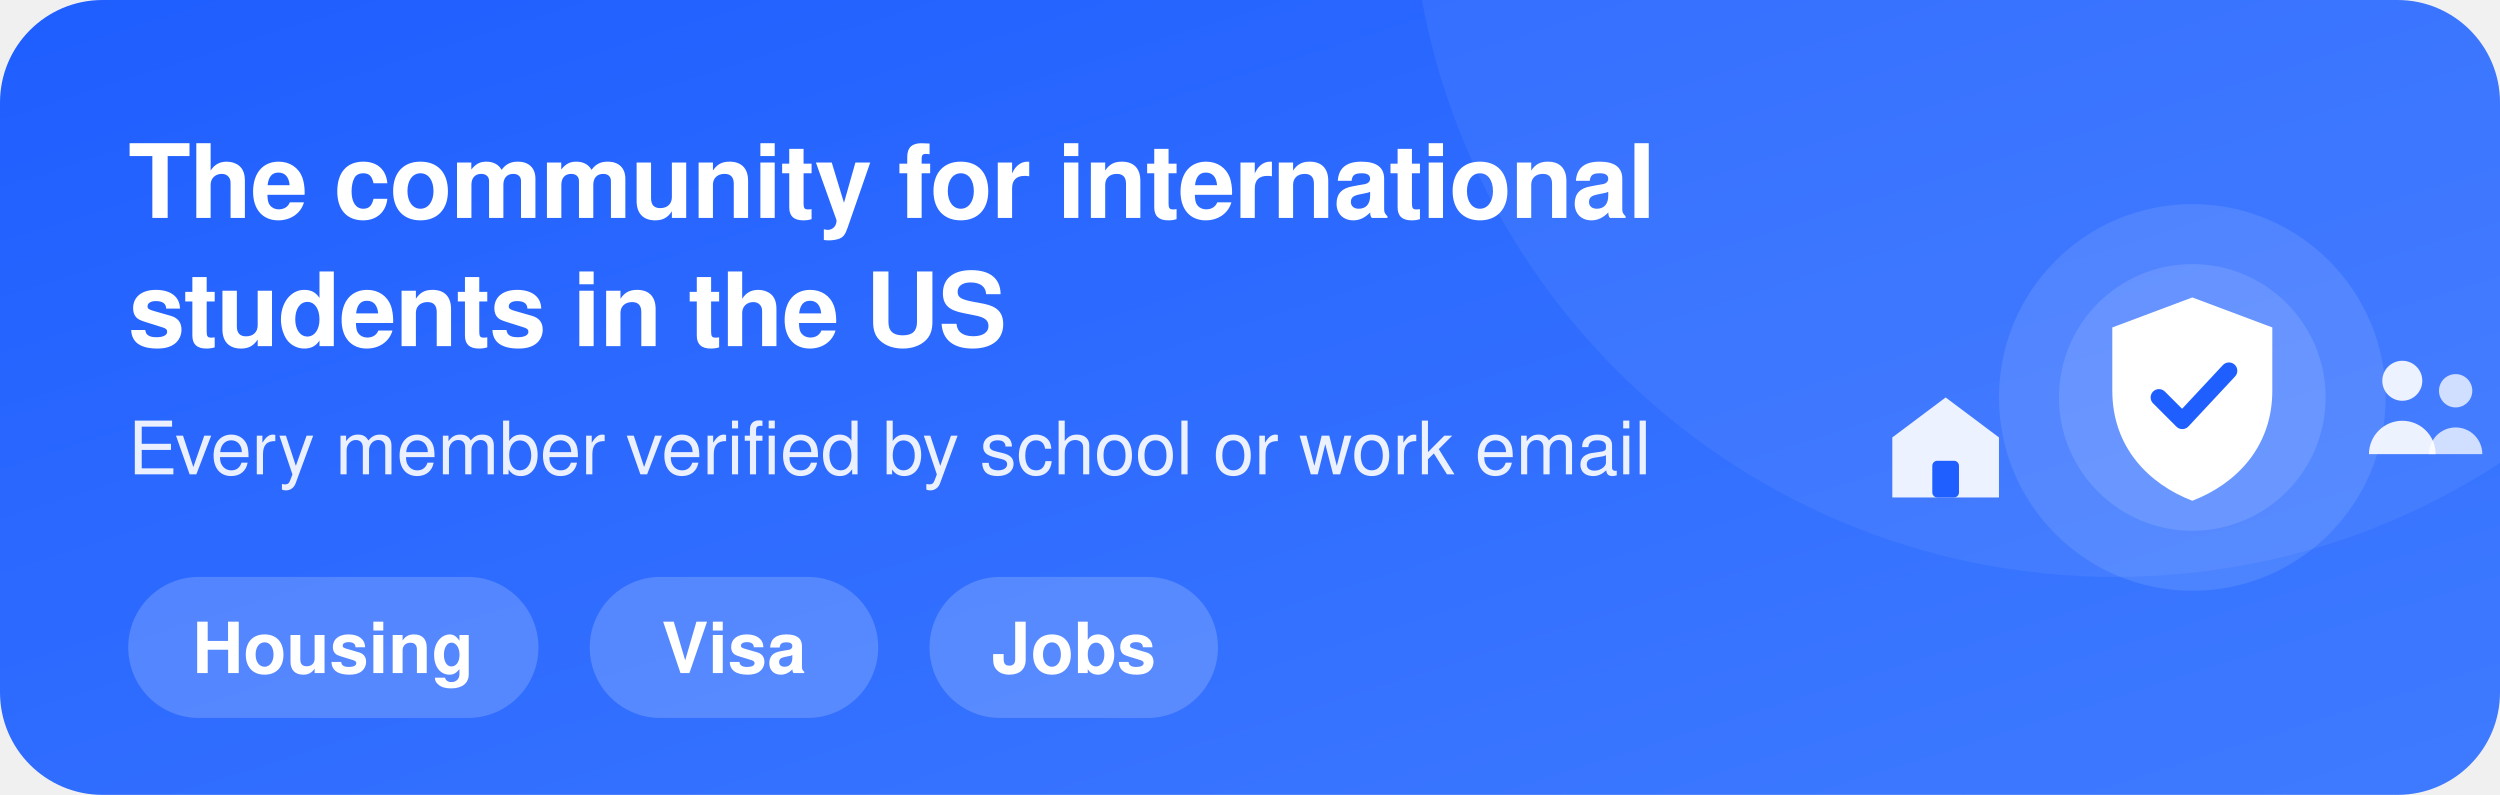
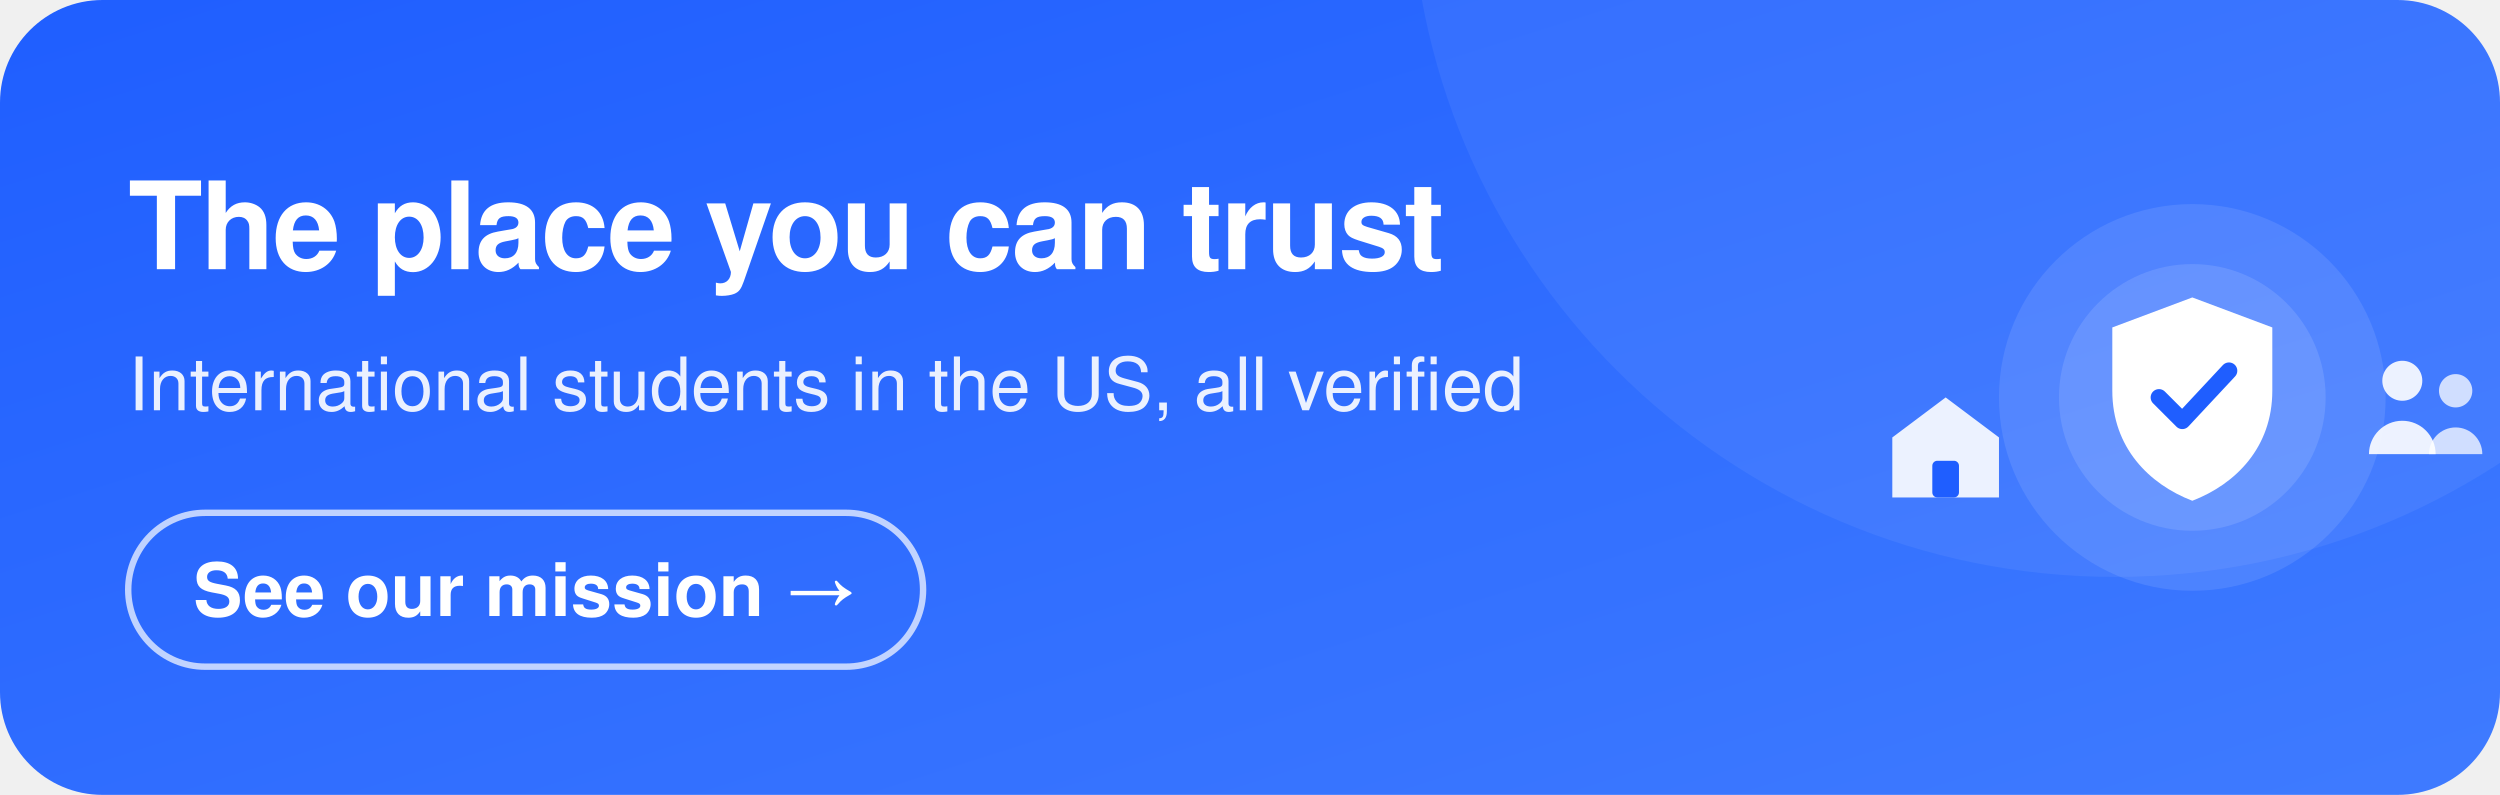
<svg xmlns="http://www.w3.org/2000/svg" width="390" height="124" viewBox="0 0 390 124" font-family="'Be Vietnam Pro','Helvetica Neue',Helvetica,Arial,'Segoe UI',Roboto,sans-serif">
  <defs>
    <linearGradient id="g" x1="0" y1="0" x2="1" y2="1">
      <stop offset="0" stop-color="#1f5eff" />
      <stop offset="1" stop-color="#3f7bff" />
    </linearGradient>
  </defs>
  <rect width="390" height="124" rx="16" fill="url(#g)" />
  <circle cx="330" cy="-20" r="110" fill="#fff" fill-opacity="0.06" />
-   <text x="20" y="34" font-size="16" font-weight="700" fill="#fff" letter-spacing="-0.2">The community for international</text>
-   <text x="20" y="54" font-size="16" font-weight="700" fill="#fff" letter-spacing="-0.2">students in the US</text>
-   <text x="20" y="74" font-size="11.5" fill="#fff" fill-opacity="0.9">Every member verified by school or work email</text>
-   <rect x="20" y="90" width="64" height="22" rx="11.0" fill="#ffffff" fill-opacity="0.18" />
-   <text x="52.0" y="105.0" text-anchor="middle" font-size="11" font-weight="600" fill="#fff">Housing</text>
-   <rect x="92" y="90" width="45" height="22" rx="11.0" fill="#ffffff" fill-opacity="0.18" />
-   <text x="114.5" y="105.0" text-anchor="middle" font-size="11" font-weight="600" fill="#fff">Visa</text>
-   <rect x="145" y="90" width="45" height="22" rx="11.0" fill="#ffffff" fill-opacity="0.18" />
-   <text x="167.5" y="105.0" text-anchor="middle" font-size="11" font-weight="600" fill="#fff">Jobs</text>
+   <text x="20" y="42" font-size="19" font-weight="700" fill="#fff" letter-spacing="-0.3">The place you can trust</text>
+   <text x="20" y="64" font-size="11.5" fill="#fff" fill-opacity="0.9">International students in the US, all verified</text>
+   <rect x="20" y="80" width="124" height="24" rx="12.0" fill="none" stroke="#fff" stroke-opacity="0.7" stroke-width="1" />
+   <text x="82.0" y="96.1" text-anchor="middle" font-size="11.5" font-weight="600" fill="#fff">See our mission →</text>
  <g transform="translate(342 62) scale(0.52)">
    <circle cx="0" cy="0" r="58" fill="#fff" fill-opacity="0.10" />
    <circle cx="0" cy="0" r="40" fill="#fff" fill-opacity="0.12" />
    <path d="M0 -30 L24 -21 V-2 C24 15 13 26 0 31 C-13 26 -24 15 -24 -2 V-21 Z" fill="#fff" />
    <path d="M-10 0 L-3 7 L11 -8" fill="none" stroke="#1f5eff" stroke-width="5" stroke-linecap="round" stroke-linejoin="round" />
    <g transform="translate(-74 14)">
      <path d="M0 -14 L16 -2 V16 H-16 V-2 Z" fill="#fff" fill-opacity="0.9" />
      <rect x="-4" y="5" width="8" height="11" rx="1.5" fill="#1f5eff" />
    </g>
    <g transform="translate(70 4)" fill="#fff" fill-opacity="0.9">
      <circle cx="-7" cy="-9" r="6" />
      <path d="M-17 13 a10 10 0 0 1 20 0 Z" />
      <circle cx="9" cy="-6" r="5" fill-opacity="0.75" />
      <path d="M1 13 a8 8 0 0 1 16 0 Z" fill-opacity="0.75" />
    </g>
  </g>
</svg>
